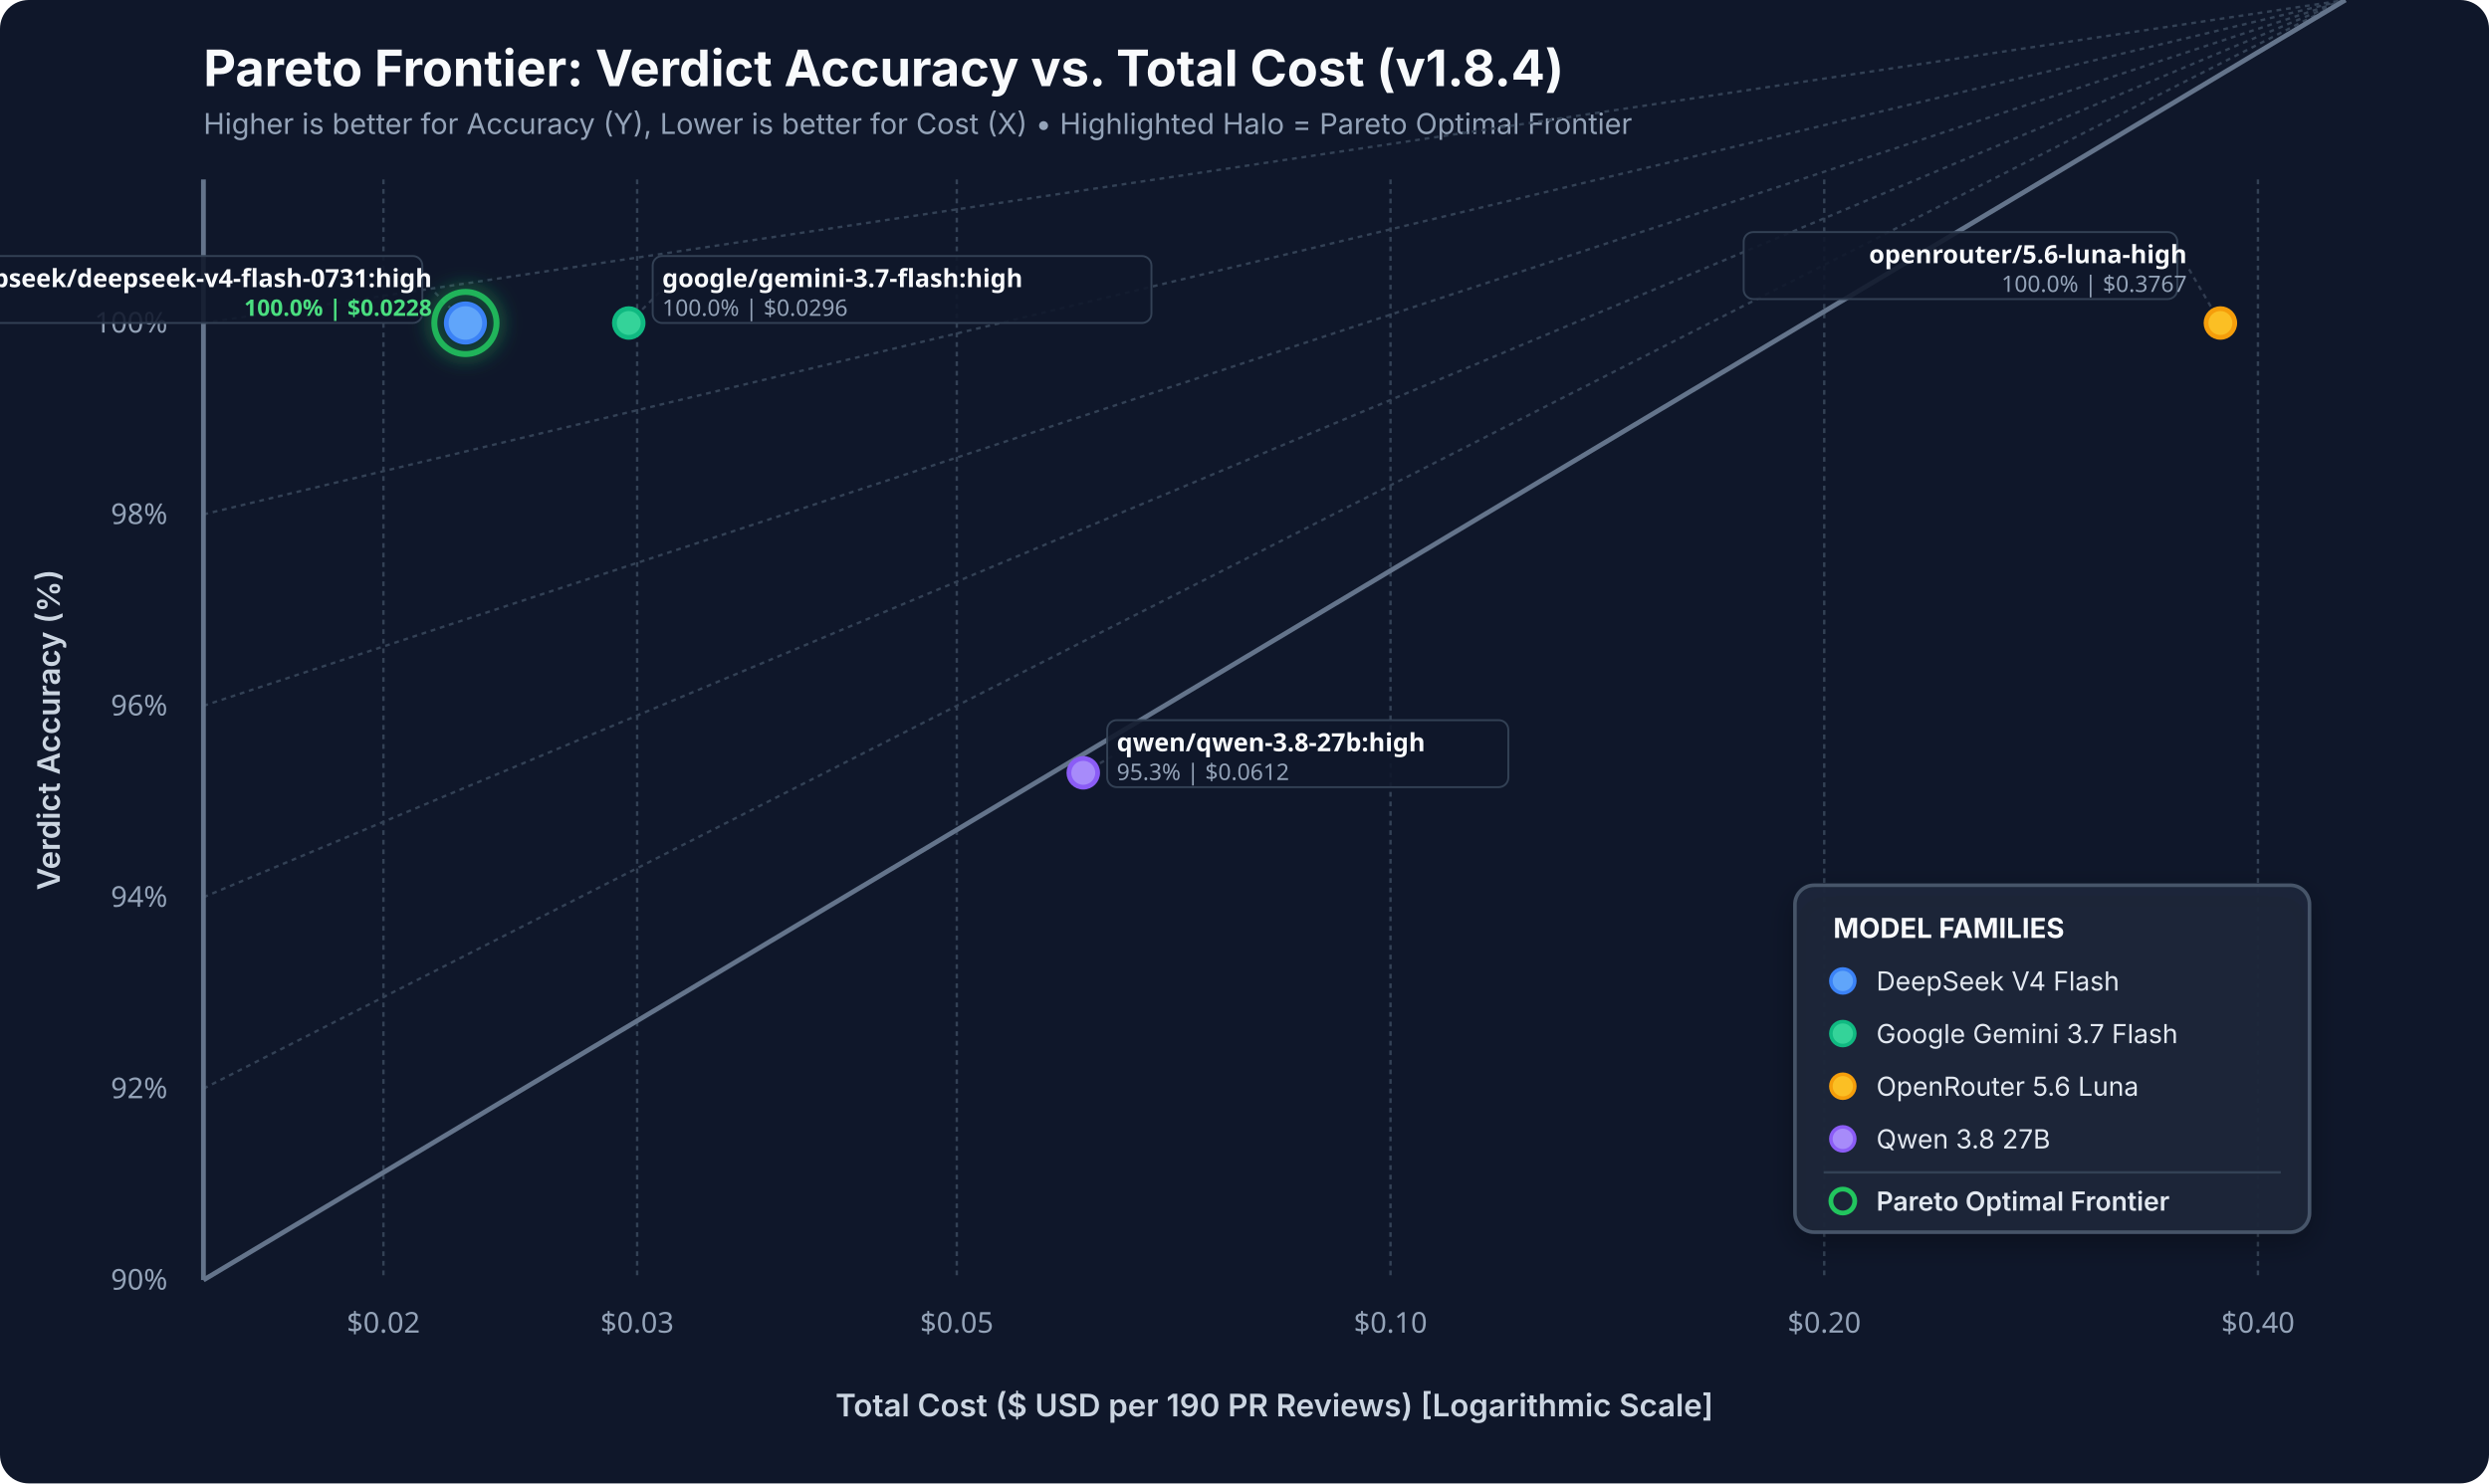
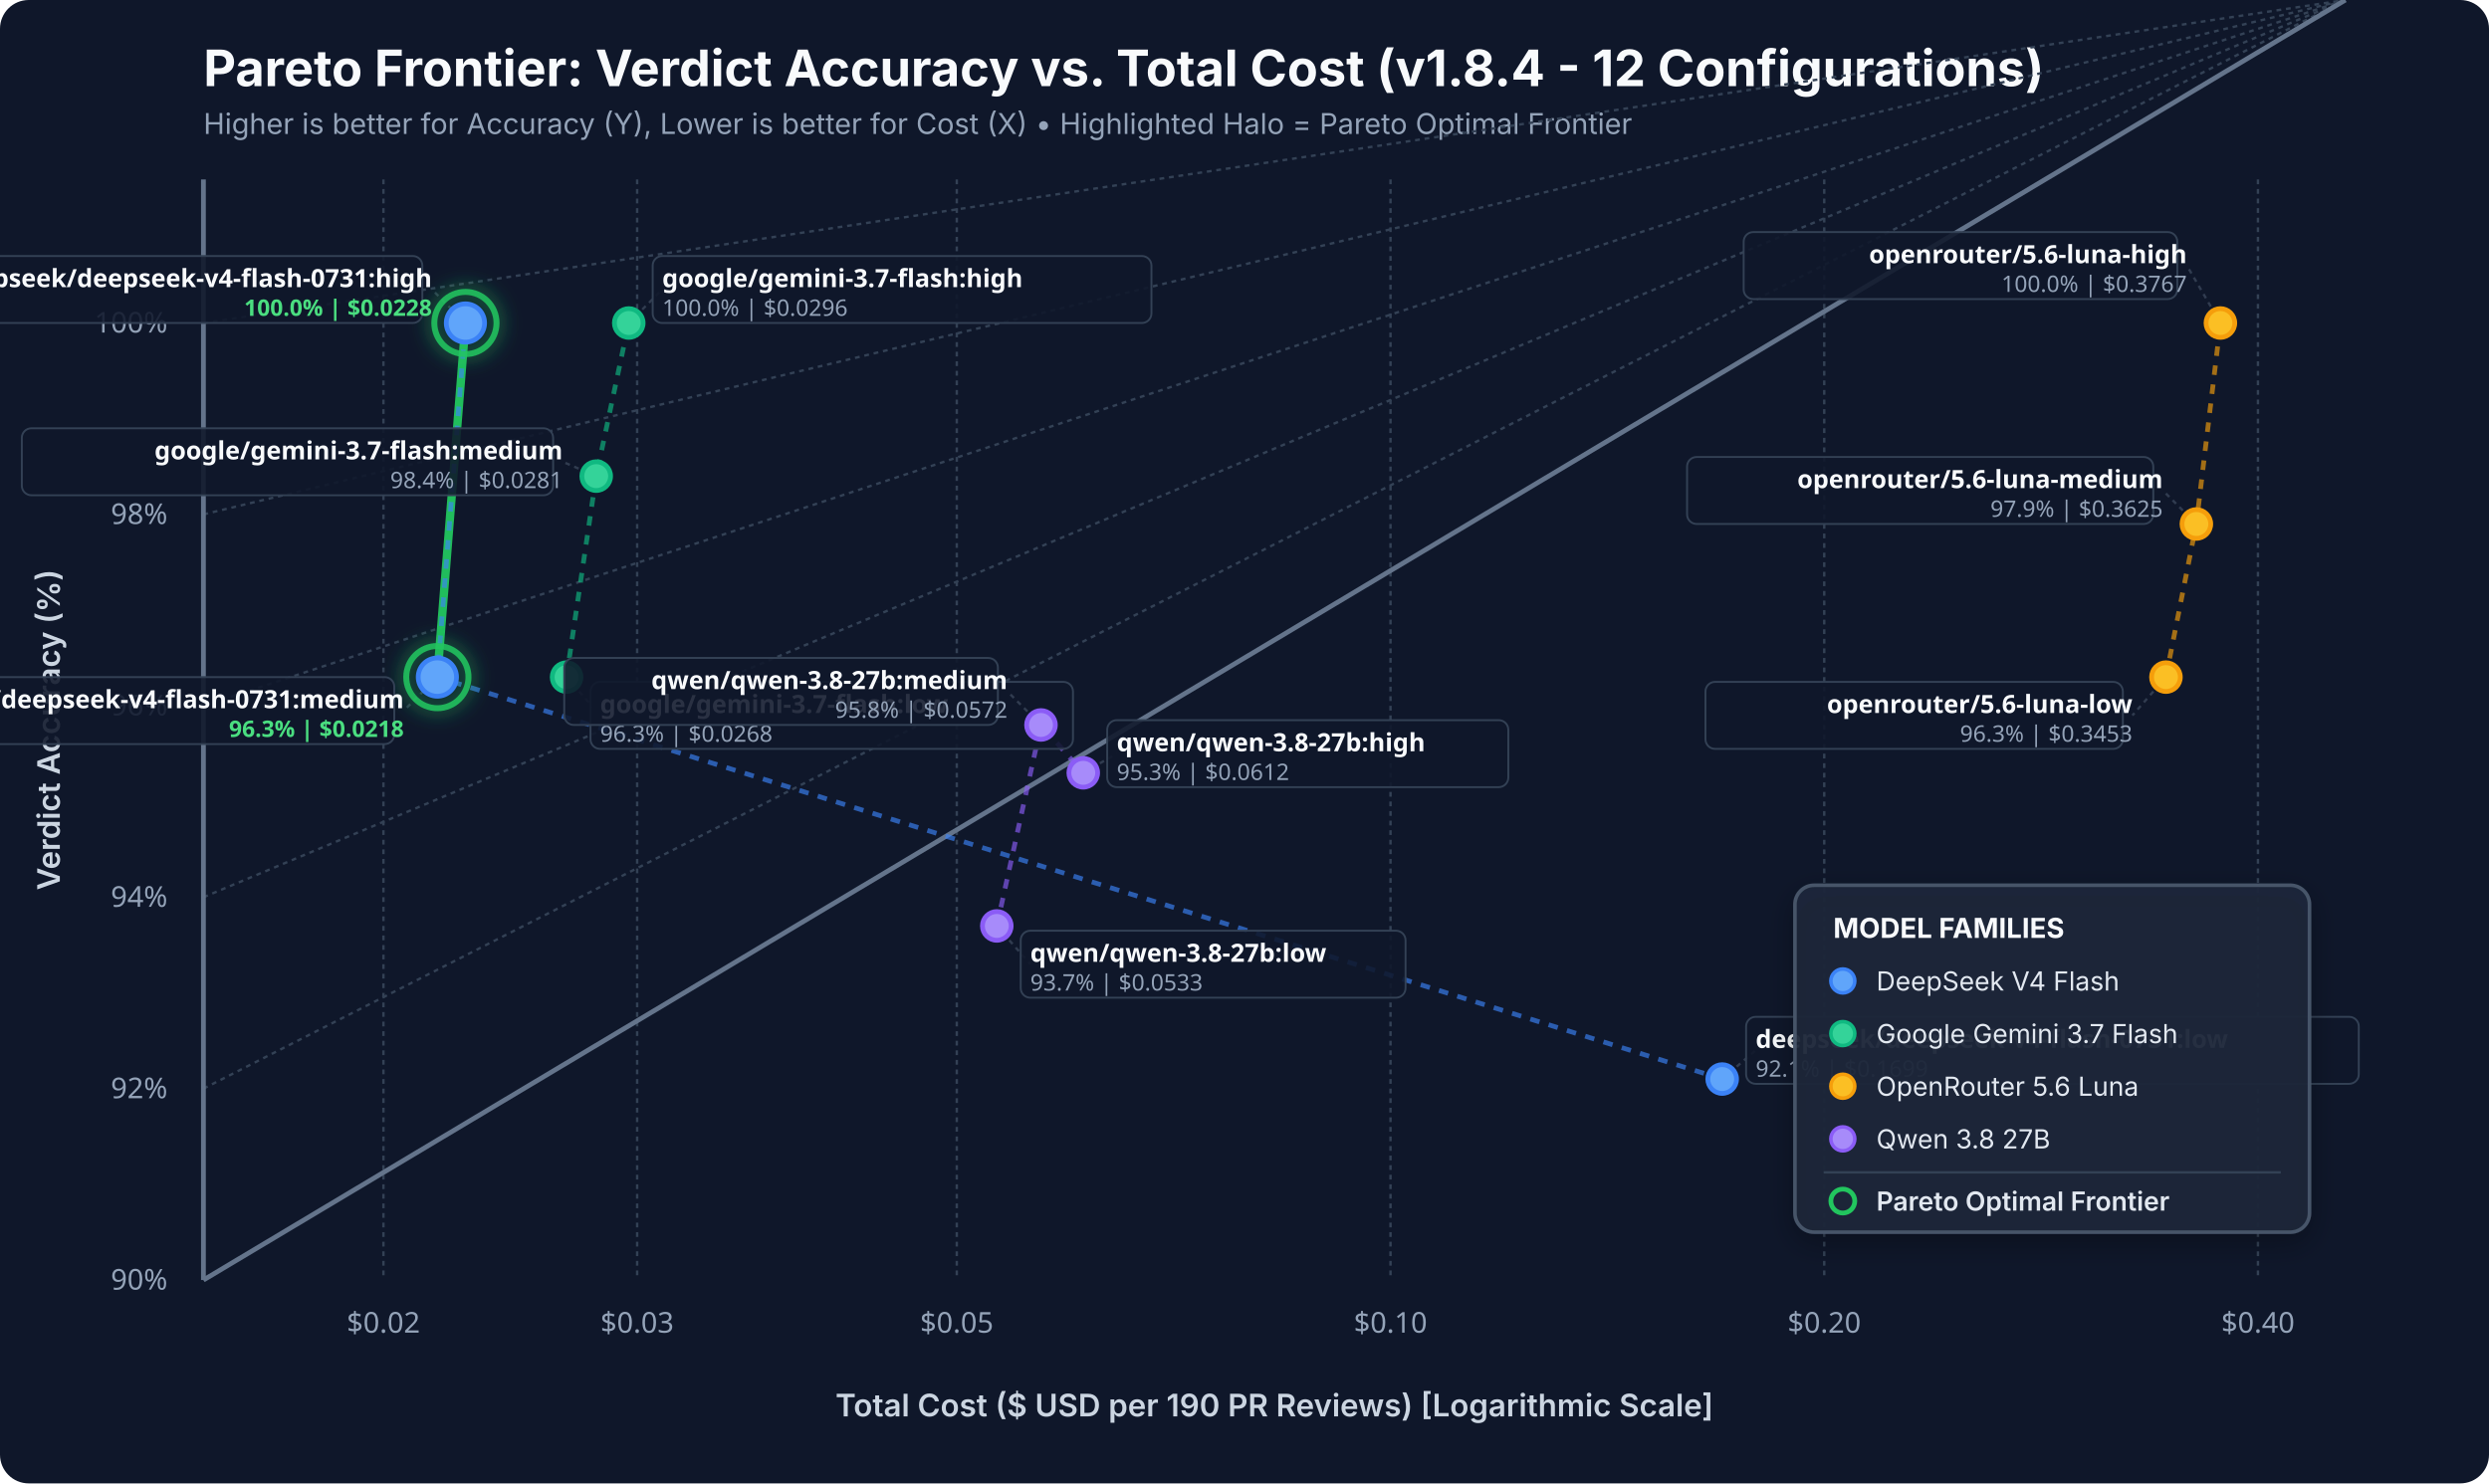
<svg xmlns="http://www.w3.org/2000/svg" viewBox="0 0 1040 620" width="1040" height="620">
  <style>
    .bg { fill: #0f172a; }
    .title { fill: #f8fafc; font-family: system-ui, -apple-system, sans-serif; font-size: 21px; font-weight: 700; }
    .subtitle { fill: #94a3b8; font-family: system-ui, -apple-system, sans-serif; font-size: 12px; }
    .axis-label { fill: #cbd5e1; font-family: system-ui, -apple-system, sans-serif; font-size: 13px; font-weight: 600; }
    .legend-title { fill: #f8fafc; font-family: system-ui, -apple-system, sans-serif; font-size: 11.5px; font-weight: 700; }
    .legend-text { fill: #e2e8f0; font-family: system-ui, -apple-system, sans-serif; font-size: 11px; }
  </style>
  <rect width="1040" height="620" rx="12" class="bg" />
-   <text x="85" y="36" class="title">Pareto Frontier: Verdict Accuracy vs. Total Cost (v1.8.4)</text>
+   <text x="85" y="36" class="title">Pareto Frontier: Verdict Accuracy vs. Total Cost (v1.8.4 - 12 Configurations)</text>
  <text x="85" y="56" class="subtitle">Higher is better for Accuracy (Y), Lower is better for Cost (X) • Highlighted Halo = Pareto Optimal Frontier</text>
  <line x1="160.215" y1="75" x2="160.215" y2="535" stroke="#334155" stroke-dasharray="2,2" stroke-width="1" />
  <text x="160.215" y="557" fill="#94a3b8" font-size="12" font-family="system-ui, sans-serif" text-anchor="middle">$0.02</text>
  <line x1="266.225" y1="75" x2="266.225" y2="535" stroke="#334155" stroke-dasharray="2,2" stroke-width="1" />
  <text x="266.225" y="557" fill="#94a3b8" font-size="12" font-family="system-ui, sans-serif" text-anchor="middle">$0.03</text>
  <line x1="399.782" y1="75" x2="399.782" y2="535" stroke="#334155" stroke-dasharray="2,2" stroke-width="1" />
  <text x="399.782" y="557" fill="#94a3b8" font-size="12" font-family="system-ui, sans-serif" text-anchor="middle">$0.05</text>
  <line x1="581.008" y1="75" x2="581.008" y2="535" stroke="#334155" stroke-dasharray="2,2" stroke-width="1" />
  <text x="581.008" y="557" fill="#94a3b8" font-size="12" font-family="system-ui, sans-serif" text-anchor="middle">$0.10</text>
  <line x1="762.233" y1="75" x2="762.233" y2="535" stroke="#334155" stroke-dasharray="2,2" stroke-width="1" />
  <text x="762.233" y="557" fill="#94a3b8" font-size="12" font-family="system-ui, sans-serif" text-anchor="middle">$0.20</text>
  <line x1="943.459" y1="75" x2="943.459" y2="535" stroke="#334155" stroke-dasharray="2,2" stroke-width="1" />
  <text x="943.459" y="557" fill="#94a3b8" font-size="12" font-family="system-ui, sans-serif" text-anchor="middle">$0.40</text>
  <line x1="85" y1="535" x2="980" stroke="#334155" stroke-dasharray="2,2" stroke-width="1" />
  <text x="70" y="539" fill="#94a3b8" font-size="12" font-family="system-ui, sans-serif" text-anchor="end">90%</text>
  <line x1="85" y1="455" x2="980" stroke="#334155" stroke-dasharray="2,2" stroke-width="1" />
  <text x="70" y="459" fill="#94a3b8" font-size="12" font-family="system-ui, sans-serif" text-anchor="end">92%</text>
  <line x1="85" y1="375" x2="980" stroke="#334155" stroke-dasharray="2,2" stroke-width="1" />
  <text x="70" y="379" fill="#94a3b8" font-size="12" font-family="system-ui, sans-serif" text-anchor="end">94%</text>
  <line x1="85" y1="295" x2="980" stroke="#334155" stroke-dasharray="2,2" stroke-width="1" />
  <text x="70" y="299" fill="#94a3b8" font-size="12" font-family="system-ui, sans-serif" text-anchor="end">96%</text>
  <line x1="85" y1="215" x2="980" stroke="#334155" stroke-dasharray="2,2" stroke-width="1" />
  <text x="70" y="219" fill="#94a3b8" font-size="12" font-family="system-ui, sans-serif" text-anchor="end">98%</text>
  <line x1="85" y1="135" x2="980" stroke="#334155" stroke-dasharray="2,2" stroke-width="1" />
  <text x="70" y="139" fill="#94a3b8" font-size="12" font-family="system-ui, sans-serif" text-anchor="end">100%</text>
  <line x1="85" y1="535" x2="980" stroke="#64748b" stroke-width="2" />
  <line x1="85" y1="75" x2="85" y2="535" stroke="#64748b" stroke-width="2" />
  <text x="532.5" y="592" text-anchor="middle" class="axis-label">Total Cost ($ USD per 190 PR Reviews) [Logarithmic Scale]</text>
  <text x="25" y="305" text-anchor="middle" transform="rotate(-90 25 305)" class="axis-label">Verdict Accuracy (%)</text>
+   <path d="M 182.7 283.0 L 194.5 135.0" fill="none" stroke="#22c55e" stroke-width="3.5" opacity="0.95" stroke-linecap="round" />
+   <path d="M 719.6 451.0 L 182.7 283.0 L 194.5 135.0" fill="none" stroke="#3b82f6" stroke-width="2" stroke-dasharray="4,4" opacity="0.65" />
+   <path d="M 236.7 283.0 L 249.1 199.0 L 262.7 135.0" fill="none" stroke="#10b981" stroke-width="2" stroke-dasharray="4,4" opacity="0.65" />
+   <path d="M 905.0 283.0 L 917.7 219.0 L 927.8 135.0" fill="none" stroke="#f59e0b" stroke-width="2" stroke-dasharray="4,4" opacity="0.65" />
+   <path d="M 416.5 387.0 L 435.0 303.0 L 452.6 323.0" fill="none" stroke="#8b5cf6" stroke-width="2" stroke-dasharray="4,4" opacity="0.65" />
+   <g class="model-point" data-model="deepseek/deepseek-v4-flash-0731:low">
+     <line x1="719.588" y1="451" x2="733.588" y2="439" stroke="#475569" stroke-width="1" stroke-dasharray="2,2" opacity="0.6" />
+     <circle cx="719.588" cy="451" r="6" fill="#60a5fa" stroke="#3b82f6" stroke-width="2" />
+     <g transform="translate(0, 0)">
+       <rect x="729.588" y="425" width="256" height="28" rx="4" fill="#0f172a" fill-opacity="0.88" stroke="#334155" stroke-width="0.8" />
+       <text x="733.588" y="438" fill="#f8fafc" font-size="10.5" font-weight="600" font-family="system-ui, sans-serif" text-anchor="start">
+             deepseek/deepseek-v4-flash-0731:low
+           </text>
+       <text x="733.588" y="450" fill="#94a3b8" font-size="9.5" font-weight="400" font-family="system-ui, sans-serif" text-anchor="start">
+             92.1% | $0.1699
+           </text>
+     </g>
+   </g>
+   <g class="model-point" data-model="deepseek/deepseek-v4-flash-0731:medium">
+     <line x1="182.747" y1="283" x2="168.747" y2="297" stroke="#475569" stroke-width="1" stroke-dasharray="2,2" opacity="0.6" />
+     <circle cx="182.747" cy="283" r="13" fill="none" stroke="#22c55e" stroke-width="2.5" opacity="0.9" filter="drop-shadow(0 0 4px #22c55e)" />
+     <circle cx="182.747" cy="283" r="8" fill="#60a5fa" stroke="#3b82f6" stroke-width="2" />
+     <g transform="translate(0, 0)">
+       <rect x="-111.653" y="283" width="276.4" height="28" rx="4" fill="#0f172a" fill-opacity="0.88" stroke="#334155" stroke-width="0.8" />
+       <text x="168.747" y="296" fill="#f8fafc" font-size="10.5" font-weight="600" font-family="system-ui, sans-serif" text-anchor="end">
+             deepseek/deepseek-v4-flash-0731:medium
+           </text>
+       <text x="168.747" y="308" fill="#4ade80" font-size="9.5" font-weight="600" font-family="system-ui, sans-serif" text-anchor="end">
+             96.3% | $0.0218
+           </text>
+     </g>
+   </g>
  <g class="model-point" data-model="deepseek/deepseek-v4-flash-0731:high">
    <line x1="194.473" y1="135" x2="180.473" y2="121" stroke="#475569" stroke-width="1" stroke-dasharray="2,2" opacity="0.6" />
    <circle cx="194.473" cy="135" r="13" fill="none" stroke="#22c55e" stroke-width="2.5" opacity="0.9" filter="drop-shadow(0 0 4px #22c55e)" />
    <circle cx="194.473" cy="135" r="8" fill="#60a5fa" stroke="#3b82f6" stroke-width="2" />
    <g transform="translate(0, 0)">
      <rect x="-86.327" y="107" width="262.8" height="28" rx="4" fill="#0f172a" fill-opacity="0.88" stroke="#334155" stroke-width="0.8" />
      <text x="180.473" y="120" fill="#f8fafc" font-size="10.5" font-weight="600" font-family="system-ui, sans-serif" text-anchor="end">
            deepseek/deepseek-v4-flash-0731:high
          </text>
      <text x="180.473" y="132" fill="#4ade80" font-size="9.5" font-weight="600" font-family="system-ui, sans-serif" text-anchor="end">
            100.0% | $0.0228
          </text>
    </g>
  </g>
+   <g class="model-point" data-model="google/gemini-3.7-flash:low">
+     <line x1="236.735" y1="283" x2="250.735" y2="299" stroke="#475569" stroke-width="1" stroke-dasharray="2,2" opacity="0.6" />
+     <circle cx="236.735" cy="283" r="6" fill="#34d399" stroke="#10b981" stroke-width="2" />
+     <g transform="translate(0, 0)">
+       <rect x="246.735" y="285" width="201.6" height="28" rx="4" fill="#0f172a" fill-opacity="0.88" stroke="#334155" stroke-width="0.8" />
+       <text x="250.735" y="298" fill="#f8fafc" font-size="10.5" font-weight="600" font-family="system-ui, sans-serif" text-anchor="start">
+             google/gemini-3.7-flash:low
+           </text>
+       <text x="250.735" y="310" fill="#94a3b8" font-size="9.5" font-weight="400" font-family="system-ui, sans-serif" text-anchor="start">
+             96.3% | $0.0268
+           </text>
+     </g>
+   </g>
+   <g class="model-point" data-model="google/gemini-3.7-flash:medium">
+     <line x1="249.119" y1="199" x2="235.119" y2="193" stroke="#475569" stroke-width="1" stroke-dasharray="2,2" opacity="0.6" />
+     <circle cx="249.119" cy="199" r="6" fill="#34d399" stroke="#10b981" stroke-width="2" />
+     <g transform="translate(0, 0)">
+       <rect x="9.119" y="179" width="222" height="28" rx="4" fill="#0f172a" fill-opacity="0.88" stroke="#334155" stroke-width="0.8" />
+       <text x="235.119" y="192" fill="#f8fafc" font-size="10.5" font-weight="600" font-family="system-ui, sans-serif" text-anchor="end">
+             google/gemini-3.7-flash:medium
+           </text>
+       <text x="235.119" y="204" fill="#94a3b8" font-size="9.5" font-weight="400" font-family="system-ui, sans-serif" text-anchor="end">
+             98.4% | $0.0281
+           </text>
+     </g>
+   </g>
+   <g class="model-point" data-model="google/gemini-3.7-flash:high">
+     <line x1="262.716" y1="135" x2="276.716" y2="121" stroke="#475569" stroke-width="1" stroke-dasharray="2,2" opacity="0.6" />
+     <circle cx="262.716" cy="135" r="6" fill="#34d399" stroke="#10b981" stroke-width="2" />
+     <g transform="translate(0, 0)">
+       <rect x="272.716" y="107" width="208.4" height="28" rx="4" fill="#0f172a" fill-opacity="0.88" stroke="#334155" stroke-width="0.8" />
+       <text x="276.716" y="120" fill="#f8fafc" font-size="10.5" font-weight="600" font-family="system-ui, sans-serif" text-anchor="start">
+             google/gemini-3.7-flash:high
+           </text>
+       <text x="276.716" y="132" fill="#94a3b8" font-size="9.5" font-weight="400" font-family="system-ui, sans-serif" text-anchor="start">
+             100.0% | $0.0296
+           </text>
+     </g>
+   </g>
+   <g class="model-point" data-model="openrouter/5.6-luna-low">
+     <line x1="905.012" y1="283" x2="891.012" y2="299" stroke="#475569" stroke-width="1" stroke-dasharray="2,2" opacity="0.6" />
+     <circle cx="905.012" cy="283" r="6" fill="#fbbf24" stroke="#f59e0b" stroke-width="2" />
+     <g transform="translate(0, 0)">
+       <rect x="712.612" y="285" width="174.4" height="28" rx="4" fill="#0f172a" fill-opacity="0.88" stroke="#334155" stroke-width="0.8" />
+       <text x="891.012" y="298" fill="#f8fafc" font-size="10.5" font-weight="600" font-family="system-ui, sans-serif" text-anchor="end">
+             openrouter/5.6-luna-low
+           </text>
+       <text x="891.012" y="310" fill="#94a3b8" font-size="9.5" font-weight="400" font-family="system-ui, sans-serif" text-anchor="end">
+             96.3% | $0.3453
+           </text>
+     </g>
+   </g>
+   <g class="model-point" data-model="openrouter/5.6-luna-medium">
+     <line x1="917.721" y1="219" x2="903.721" y2="205" stroke="#475569" stroke-width="1" stroke-dasharray="2,2" opacity="0.6" />
+     <circle cx="917.721" cy="219" r="6" fill="#fbbf24" stroke="#f59e0b" stroke-width="2" />
+     <g transform="translate(0, 0)">
+       <rect x="704.921" y="191" width="194.8" height="28" rx="4" fill="#0f172a" fill-opacity="0.88" stroke="#334155" stroke-width="0.8" />
+       <text x="903.721" y="204" fill="#f8fafc" font-size="10.5" font-weight="600" font-family="system-ui, sans-serif" text-anchor="end">
+             openrouter/5.6-luna-medium
+           </text>
+       <text x="903.721" y="216" fill="#94a3b8" font-size="9.5" font-weight="400" font-family="system-ui, sans-serif" text-anchor="end">
+             97.9% | $0.3625
+           </text>
+     </g>
+   </g>
  <g class="model-point" data-model="openrouter/5.6-luna-high">
    <line x1="927.768" y1="135" x2="913.768" y2="111" stroke="#475569" stroke-width="1" stroke-dasharray="2,2" opacity="0.6" />
    <circle cx="927.768" cy="135" r="6" fill="#fbbf24" stroke="#f59e0b" stroke-width="2" />
    <g transform="translate(0, 0)">
      <rect x="728.568" y="97" width="181.2" height="28" rx="4" fill="#0f172a" fill-opacity="0.88" stroke="#334155" stroke-width="0.8" />
      <text x="913.768" y="110" fill="#f8fafc" font-size="10.5" font-weight="600" font-family="system-ui, sans-serif" text-anchor="end">
            openrouter/5.6-luna-high
          </text>
      <text x="913.768" y="122" fill="#94a3b8" font-size="9.5" font-weight="400" font-family="system-ui, sans-serif" text-anchor="end">
            100.0% | $0.3767
          </text>
    </g>
  </g>
+   <g class="model-point" data-model="qwen/qwen-3.8-27b:low">
+     <line x1="416.493" y1="387" x2="430.493" y2="403" stroke="#475569" stroke-width="1" stroke-dasharray="2,2" opacity="0.6" />
+     <circle cx="416.493" cy="387" r="6" fill="#a78bfa" stroke="#8b5cf6" stroke-width="2" />
+     <g transform="translate(0, 0)">
+       <rect x="426.493" y="389" width="160.8" height="28" rx="4" fill="#0f172a" fill-opacity="0.88" stroke="#334155" stroke-width="0.8" />
+       <text x="430.493" y="402" fill="#f8fafc" font-size="10.5" font-weight="600" font-family="system-ui, sans-serif" text-anchor="start">
+             qwen/qwen-3.8-27b:low
+           </text>
+       <text x="430.493" y="414" fill="#94a3b8" font-size="9.5" font-weight="400" font-family="system-ui, sans-serif" text-anchor="start">
+             93.7% | $0.0533
+           </text>
+     </g>
+   </g>
+   <g class="model-point" data-model="qwen/qwen-3.8-27b:medium">
+     <line x1="434.956" y1="303" x2="420.956" y2="289" stroke="#475569" stroke-width="1" stroke-dasharray="2,2" opacity="0.6" />
+     <circle cx="434.956" cy="303" r="6" fill="#a78bfa" stroke="#8b5cf6" stroke-width="2" />
+     <g transform="translate(0, 0)">
+       <rect x="235.756" y="275" width="181.2" height="28" rx="4" fill="#0f172a" fill-opacity="0.88" stroke="#334155" stroke-width="0.8" />
+       <text x="420.956" y="288" fill="#f8fafc" font-size="10.5" font-weight="600" font-family="system-ui, sans-serif" text-anchor="end">
+             qwen/qwen-3.8-27b:medium
+           </text>
+       <text x="420.956" y="300" fill="#94a3b8" font-size="9.5" font-weight="400" font-family="system-ui, sans-serif" text-anchor="end">
+             95.8% | $0.0572
+           </text>
+     </g>
+   </g>
  <g class="model-point" data-model="qwen/qwen-3.8-27b:high">
    <line x1="452.628" y1="323" x2="466.628" y2="315" stroke="#475569" stroke-width="1" stroke-dasharray="2,2" opacity="0.6" />
    <circle cx="452.628" cy="323" r="6" fill="#a78bfa" stroke="#8b5cf6" stroke-width="2" />
    <g transform="translate(0, 0)">
      <rect x="462.628" y="301" width="167.6" height="28" rx="4" fill="#0f172a" fill-opacity="0.88" stroke="#334155" stroke-width="0.8" />
      <text x="466.628" y="314" fill="#f8fafc" font-size="10.5" font-weight="600" font-family="system-ui, sans-serif" text-anchor="start">
            qwen/qwen-3.8-27b:high
          </text>
      <text x="466.628" y="326" fill="#94a3b8" font-size="9.5" font-weight="400" font-family="system-ui, sans-serif" text-anchor="start">
            95.3% | $0.0612
-           </text>
-     </g>
-   </g>
-   <g class="model-point" data-model="google/gemini-3.7-flash:high">
-     <line x1="262.716" y1="135" x2="276.716" y2="121" stroke="#475569" stroke-width="1" stroke-dasharray="2,2" opacity="0.6" />
-     <circle cx="262.716" cy="135" r="6" fill="#34d399" stroke="#10b981" stroke-width="2" />
-     <g transform="translate(0, 0)">
-       <rect x="272.716" y="107" width="208.4" height="28" rx="4" fill="#0f172a" fill-opacity="0.88" stroke="#334155" stroke-width="0.8" />
-       <text x="276.716" y="120" fill="#f8fafc" font-size="10.5" font-weight="600" font-family="system-ui, sans-serif" text-anchor="start">
-             google/gemini-3.7-flash:high
-           </text>
-       <text x="276.716" y="132" fill="#94a3b8" font-size="9.5" font-weight="400" font-family="system-ui, sans-serif" text-anchor="start">
-             100.0% | $0.0296
          </text>
    </g>
  </g>
  <g transform="translate(750, 370)">
    <rect width="215" height="145" rx="8" fill="#1e293b" fill-opacity="0.94" stroke="#475569" stroke-width="1.5" filter="drop-shadow(0 4px 6px rgba(0,0,0,0.3))" />
    <text x="16" y="22" class="legend-title">MODEL FAMILIES</text>
    <circle cx="20" cy="40" r="5" fill="#60a5fa" stroke="#3b82f6" stroke-width="1.5" />
    <text x="34" y="44" class="legend-text">DeepSeek V4 Flash</text>
    <circle cx="20" cy="62" r="5" fill="#34d399" stroke="#10b981" stroke-width="1.5" />
    <text x="34" y="66" class="legend-text">Google Gemini 3.7 Flash</text>
    <circle cx="20" cy="84" r="5" fill="#fbbf24" stroke="#f59e0b" stroke-width="1.5" />
    <text x="34" y="88" class="legend-text">OpenRouter 5.6 Luna</text>
    <circle cx="20" cy="106" r="5" fill="#a78bfa" stroke="#8b5cf6" stroke-width="1.5" />
    <text x="34" y="110" class="legend-text">Qwen 3.8 27B</text>
    <line x1="12" y1="120" x2="203" y2="120" stroke="#334155" stroke-width="1" />
    <circle cx="20" cy="132" r="5" fill="none" stroke="#22c55e" stroke-width="2" />
    <text x="34" y="136" class="legend-text" font-weight="600" fill="#4ade80">Pareto Optimal Frontier</text>
  </g>
</svg>
